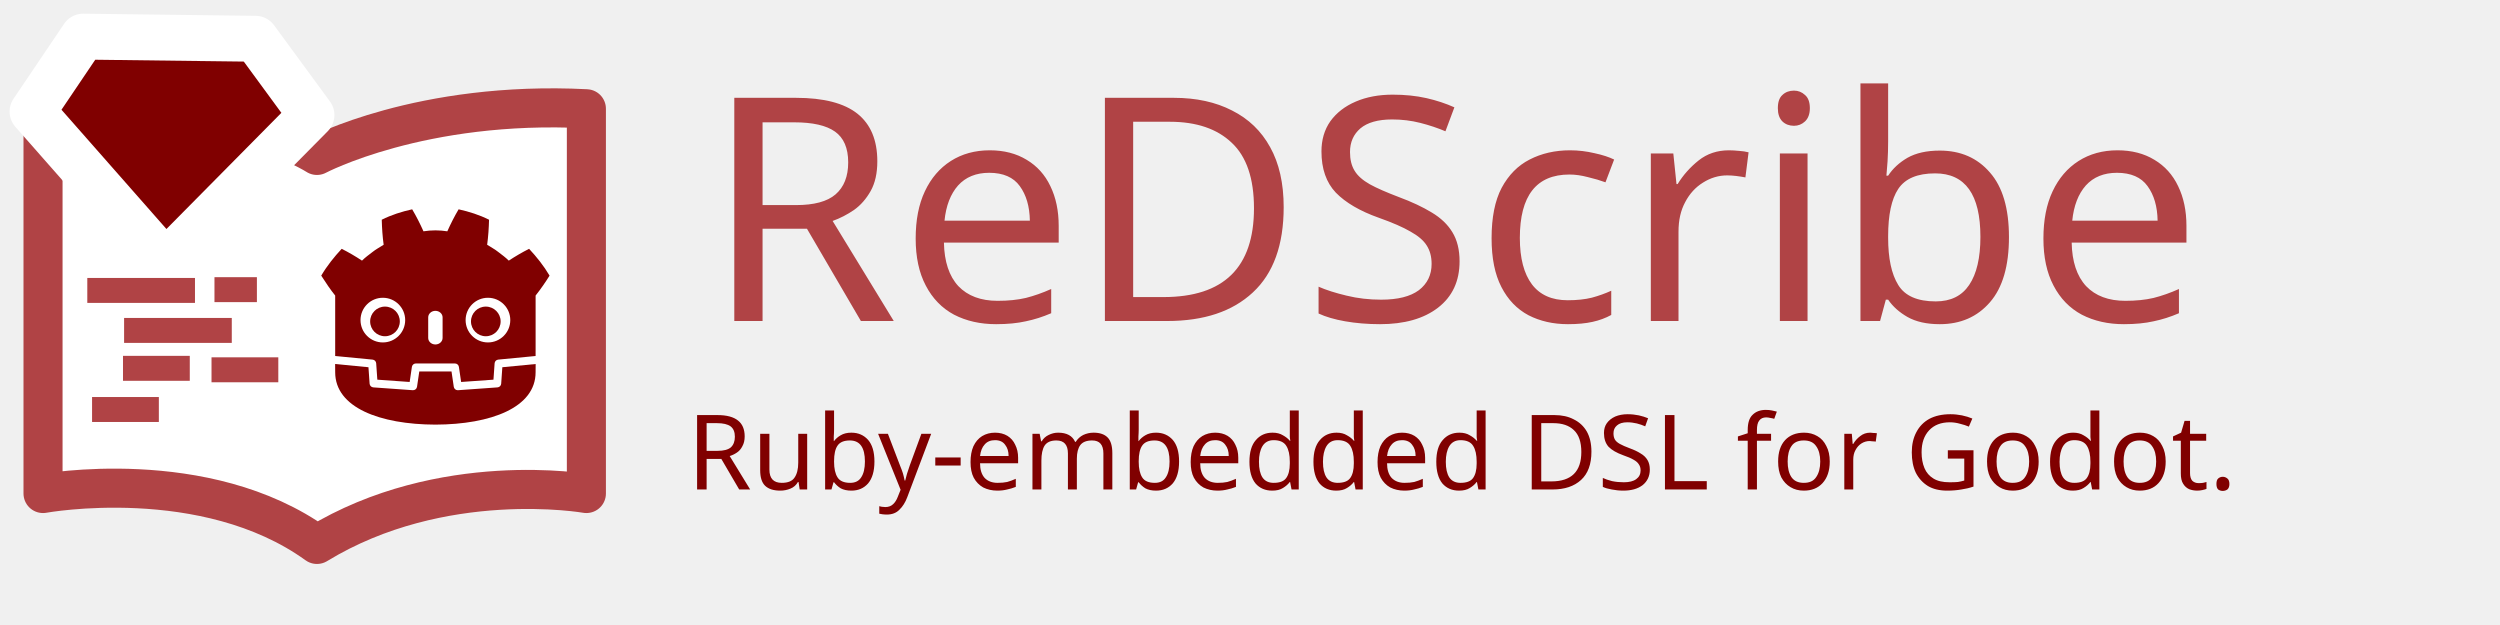
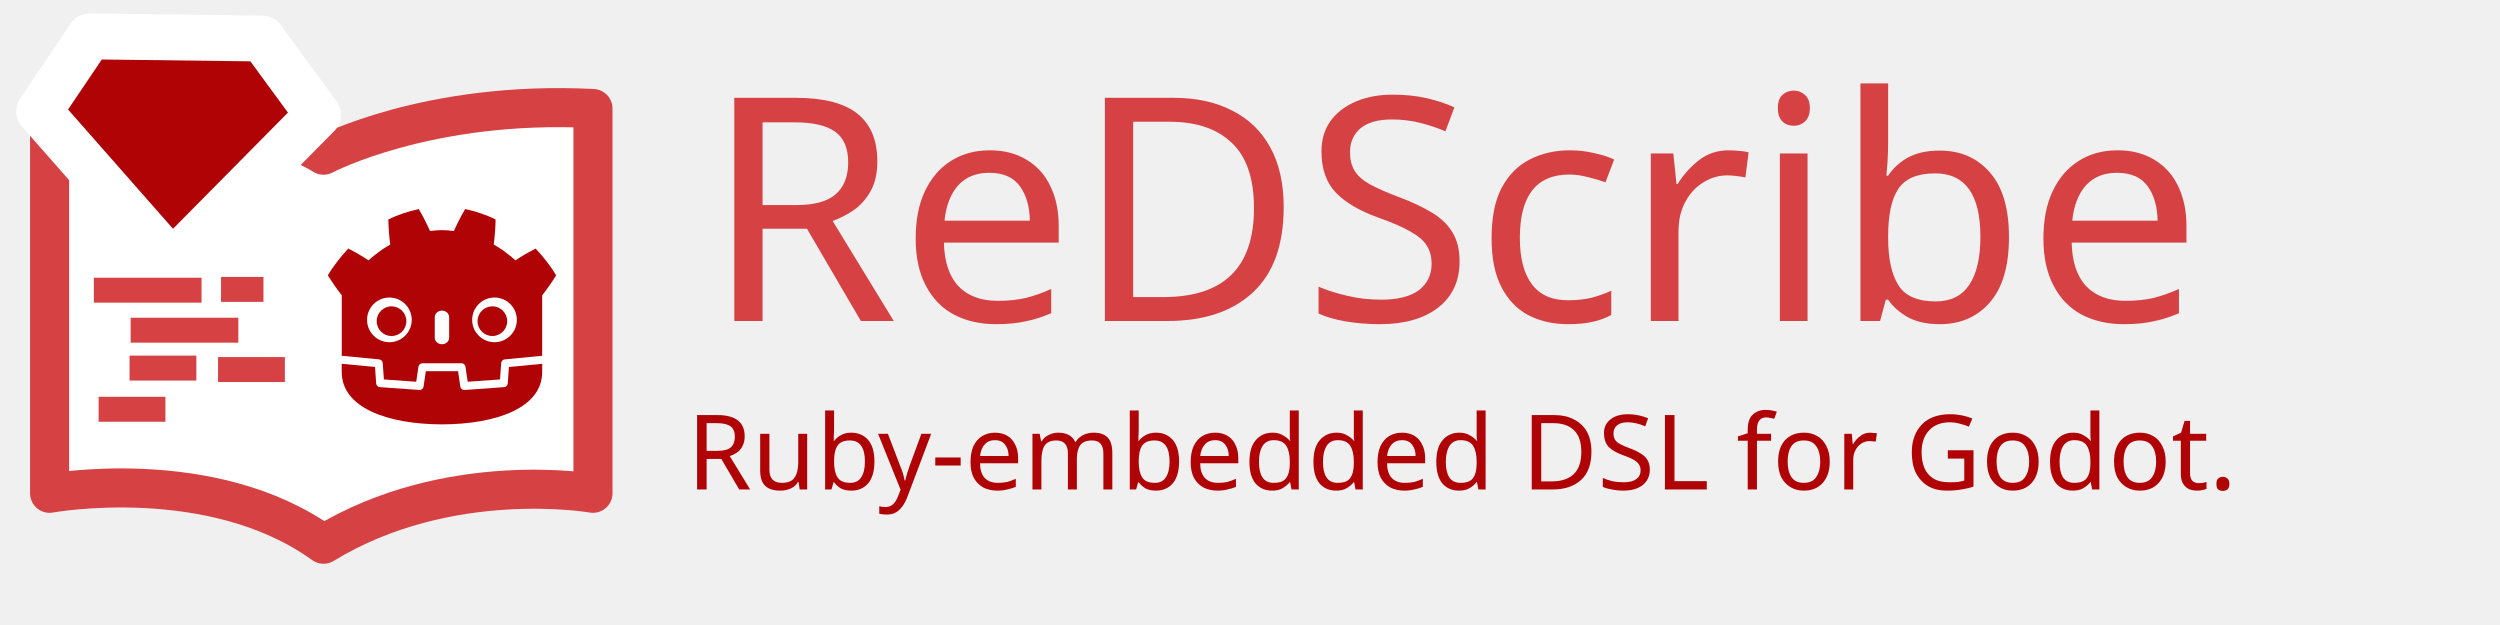
<svg xmlns="http://www.w3.org/2000/svg" width="512" height="128" viewBox="0 0 135.467 33.867" version="1.1" id="svg1" xml:space="preserve">
  <defs id="defs1" />
  <g id="layer1">
-     <path id="rect1" style="fill:#ffffff;stroke:#b04345;stroke-width:2.117;stroke-linejoin:round;stroke-dasharray:none;stroke-opacity:1" d="m 2.331,5.893 c 9.934,-0.69 14.843,2.529 14.843,2.529 0,0 5.635,-2.989 14.6,-2.529 V 26.742 c 0,0 -7.816,-1.379 -14.6,2.759 -6.057,-4.368 -14.843,-2.759 -14.843,-2.759 z" />
-     <g stroke-width="9.927" transform="matrix(0.01181012,0,0,0.01181012,17.43144,9.640561)" id="g10">
-       <path d="m 981.396,817.189 c 0,0 -1.527,-9.37 -2.42,-9.285 l -170.022,16.404 c -13.529,1.306 -24.036,12.095 -24.985,25.652 l -4.671,66.948 -131.536,9.384 -8.947,-60.674 c -1.992,-13.496 -13.778,-23.669 -27.419,-23.669 H 431.949 c -13.637,0 -25.422,10.173 -27.414,23.669 l -8.952,60.674 -131.536,-9.384 -4.671,-66.948 c -0.949,-13.562 -11.456,-24.351 -24.985,-25.657 L 64.284,807.903 c -0.879,-0.085 -1.522,9.295 -2.401,9.295 l -0.23,36.794 144.064,23.232 4.718,67.544 c 0.954,13.674 11.987,24.731 25.671,25.713 l 181.154,12.922 c 0.686,0.047 1.363,0.075 2.039,0.075 13.613,0 25.38,-10.178 27.372,-23.674 l 9.205,-62.432 h 131.597 l 9.205,62.432 c 1.988,13.491 13.768,23.669 27.4,23.669 0.667,0 1.335,-0.024 1.988,-0.07 l 181.177,-12.922 c 13.679,-0.982 24.717,-12.039 25.671,-25.713 l 4.713,-67.544 144.003,-23.336 z" fill="#ffffff" id="path3" style="stroke-width:46.65" />
-       <path d="m 61.881,539.751 v 223.271 28.359 25.807 c 0.507,0.005 1.015,0.024 1.518,0.07 L 233.486,833.659 c 8.909,0.86 15.892,8.031 16.513,16.959 l 5.244,75.082 148.368,10.587 10.22,-69.297 c 1.325,-8.985 9.032,-15.643 18.12,-15.643 h 179.448 c 9.083,0 16.79,6.659 18.115,15.643 l 10.22,69.297 148.373,-10.587 5.239,-75.082 c 0.625,-8.928 7.603,-16.094 16.513,-16.959 l 170.022,-16.4 c 0.503,-0.047 1.006,-0.066 1.513,-0.07 v -22.137 l 0.071,-0.024 V 539.751 c 23.951,-30.151 46.63,-63.41 64.006,-91.392 -26.554,-45.205 -59.091,-85.603 -93.869,-123.031 -32.254,16.235 -63.583,34.627 -93.173,54.199 -14.807,-14.717 -31.484,-26.756 -47.865,-39.341 -16.094,-12.927 -34.233,-22.405 -51.436,-33.448 5.122,-38.142 7.655,-75.693 8.674,-114.883 -44.387,-22.339 -91.721,-37.151 -139.6,-47.789 -19.116,32.128 -36.596,66.919 -51.821,100.931 -18.054,-3.017 -36.192,-4.135 -54.354,-4.351 v -0.028 c -0.127,0 -0.244,0.028 -0.352,0.028 -0.113,0 -0.23,-0.028 -0.343,-0.028 v 0.028 c -18.195,0.216 -36.319,1.335 -54.378,4.351 -15.216,-34.012 -32.687,-68.804 -51.831,-100.931 -47.855,10.639 -95.194,25.45 -139.576,47.789 1.015,39.19 3.548,76.74 8.684,114.883 -17.236,11.043 -35.351,20.521 -51.45,33.448 -16.357,12.584 -33.063,24.623 -47.874,39.341 -29.59,-19.572 -60.909,-37.964 -93.173,-54.199 -34.778,37.428 -67.295,77.826 -93.859,123.031 20.876,32.77 43.269,65.706 64.006,91.392 z" fill="#478cbf" id="path4" style="fill:#800000;stroke-width:46.65" />
-       <path d="m 828.807,868.632 -5.268,75.481 c -0.634,9.097 -7.871,16.339 -16.968,16.992 l -181.172,12.927 c -0.442,0.033 -0.883,0.047 -1.32,0.047 -9.003,0 -16.771,-6.607 -18.101,-15.648 L 595.588,887.974 H 447.76 l -10.39,70.458 c -1.396,9.483 -9.873,16.301 -19.421,15.601 L 236.777,961.105 c -9.097,-0.653 -16.334,-7.894 -16.968,-16.992 L 214.541,868.632 61.6,853.887 c 0.07,16.437 0.282,34.444 0.282,38.03 0,161.526 204.903,239.164 459.479,240.056 h 0.31 0.315 c 254.576,-0.893 459.409,-78.531 459.409,-240.056 0,-3.651 0.221,-21.583 0.296,-38.03 z" fill="#478cbf" id="path5" style="fill:#800000;stroke-width:46.65" />
-       <path d="m 383.064,652.372 c 0,56.633 -45.886,102.51 -102.501,102.51 -56.586,0 -102.487,-45.877 -102.487,-102.51 0,-56.596 45.9,-102.449 102.487,-102.449 56.614,0 102.501,45.853 102.501,102.449" fill="#ffffff" id="path6" style="stroke-width:46.65" />
-       <path d="m 358.4,658.452 c 0,37.564 -30.445,68.01 -68.038,68.01 -37.574,0 -68.038,-30.445 -68.038,-68.01 0,-37.564 30.464,-68.038 68.038,-68.038 37.593,0 68.038,30.473 68.038,68.038" fill="#414042" id="path7" style="fill:#800000;stroke-width:46.65" />
-       <path d="m 521.665,764.208 c -18.223,0 -32.992,-13.43 -32.992,-29.985 v -94.362 c 0,-16.541 14.769,-29.985 32.992,-29.985 18.223,0 33.025,13.444 33.025,29.985 v 94.362 c 0,16.555 -14.802,29.985 -33.025,29.985" fill="#ffffff" id="path8" style="stroke-width:46.65" />
-       <path d="m 660.284,652.372 c 0,56.633 45.886,102.51 102.51,102.51 56.581,0 102.477,-45.877 102.477,-102.51 0,-56.596 -45.896,-102.449 -102.477,-102.449 -56.624,0 -102.51,45.853 -102.51,102.449" fill="#ffffff" id="path9" style="stroke-width:46.65" />
-       <path d="m 684.954,658.452 c 0,37.564 30.436,68.01 68,68.01 37.602,0 68.038,-30.445 68.038,-68.01 0,-37.564 -30.436,-68.038 -68.038,-68.038 -37.564,0 -68,30.473 -68,68.038" fill="#414042" id="path10" style="fill:#800000;stroke-width:46.65" />
+     <text xml:space="preserve" style="font-size:16.933px;font-family:'Leelawadee UI';-inkscape-font-specification:'Leelawadee UI, Normal';text-align:start;writing-mode:lr-tb;direction:ltr;text-anchor:start;fill:#d64143;stroke-width:2.117;stroke-linejoin:round;fill-opacity:1" x="38.148" y="17.393" id="text1">
+       <tspan id="tspan1" style="font-style:normal;font-variant:normal;font-weight:normal;font-stretch:normal;font-size:16.933px;font-family:Menlo;-inkscape-font-specification:'Menlo, Normal';font-variant-ligatures:normal;font-variant-caps:normal;font-variant-numeric:normal;font-variant-east-asian:normal;stroke-width:2.117;fill:#d64143;fill-opacity:1" x="38.148" y="17.393">ReDScribe</tspan>
+     </text>
+     <text xml:space="preserve" style="font-size:5.644px;font-family:'Leelawadee UI';-inkscape-font-specification:'Leelawadee UI, Normal';text-align:start;writing-mode:lr-tb;direction:ltr;text-anchor:start;fill:#af0306;stroke-width:2.117;stroke-linejoin:round;fill-opacity:1" x="37.228" y="26.521" id="text1-8">
+       <tspan id="tspan1-8" style="font-style:normal;font-variant:normal;font-weight:normal;font-stretch:normal;font-size:5.644px;font-family:Menlo;-inkscape-font-specification:'Menlo, Normal';font-variant-ligatures:normal;font-variant-caps:normal;font-variant-numeric:normal;font-variant-east-asian:normal;fill:#af0306;stroke-width:2.117;fill-opacity:1" x="37.228" y="26.521">Ruby-embedded DSL for Godot.</tspan>
+     </text>
+     <g id="g4" transform="translate(6.431102,-29.96309)" style="display:inline">
+       <path id="rect1" style="fill:#ffffff;stroke:#d64143;stroke-width:2.117;stroke-linejoin:round;stroke-dasharray:none;stroke-opacity:1" d="m -3.744,35.843 c 9.934,-0.69 14.843,2.529 14.843,2.529 0,0 5.635,-2.989 14.6,-2.529 v 20.85 c 0,0 -7.816,-1.379 -14.6,2.759 -6.057,-4.368 -14.843,-2.759 -14.843,-2.759 z" />
+       <g id="g2-8" transform="translate(-6.075463,29.95043)">
+         <path d="m 29.022,19.292 c 0,0 -0.018,-0.111 -0.029,-0.11 l -2.008,0.194 c -0.16,0.015 -0.284,0.143 -0.295,0.303 l -0.055,0.791 -1.553,0.111 -0.106,-0.717 c -0.024,-0.159 -0.163,-0.28 -0.324,-0.28 h -2.119 c -0.161,0 -0.3,0.12 -0.324,0.28 l -0.106,0.717 -1.553,-0.111 -0.055,-0.791 c -0.011,-0.16 -0.135,-0.288 -0.295,-0.303 L 18.191,19.182 c -0.01,-9.99e-4 -0.018,0.11 -0.028,0.11 l -0.003,0.435 1.701,0.274 0.056,0.798 c 0.011,0.161 0.142,0.292 0.303,0.304 l 2.139,0.153 c 0.008,5.55e-4 0.016,8.88e-4 0.024,8.88e-4 0.161,0 0.3,-0.12 0.323,-0.28 l 0.109,-0.737 h 1.554 l 0.109,0.737 c 0.023,0.159 0.163,0.28 0.324,0.28 0.008,0 0.016,-2.78e-4 0.023,-8.33e-4 l 2.14,-0.153 c 0.162,-0.012 0.292,-0.142 0.303,-0.304 l 0.056,-0.798 1.701,-0.276 z" fill="#ffffff" id="path3" style="stroke-width:0.551" />
+         <path d="m 18.162,16.015 v 2.637 0.335 0.305 c 0.006,5.9e-5 0.012,2.78e-4 0.018,8.33e-4 l 2.009,0.194 c 0.105,0.01 0.188,0.095 0.195,0.2 l 0.062,0.887 1.752,0.125 0.121,-0.818 c 0.016,-0.106 0.107,-0.185 0.214,-0.185 h 2.119 c 0.107,0 0.198,0.079 0.214,0.185 l 0.121,0.818 1.752,-0.125 0.062,-0.887 c 0.007,-0.105 0.09,-0.19 0.195,-0.2 l 2.008,-0.194 c 0.006,-5.55e-4 0.012,-7.77e-4 0.018,-8.33e-4 V 19.03 l 8.39e-4,-2.78e-4 v -3.015 c 0.283,-0.356 0.551,-0.749 0.756,-1.079 -0.314,-0.534 -0.698,-1.011 -1.109,-1.453 -0.381,0.192 -0.751,0.409 -1.1,0.64 -0.175,-0.174 -0.372,-0.316 -0.565,-0.465 -0.19,-0.153 -0.404,-0.265 -0.607,-0.395 0.06,-0.45 0.09,-0.894 0.102,-1.357 -0.524,-0.264 -1.083,-0.439 -1.649,-0.564 -0.226,0.379 -0.432,0.79 -0.612,1.192 -0.213,-0.036 -0.427,-0.049 -0.642,-0.051 v -3.33e-4 c -0.002,0 -0.003,3.33e-4 -0.004,3.33e-4 -0.001,0 -0.003,-3.33e-4 -0.004,-3.33e-4 v 3.33e-4 c -0.215,0.003 -0.429,0.016 -0.642,0.051 -0.18,-0.402 -0.386,-0.813 -0.612,-1.192 -0.565,0.126 -1.124,0.301 -1.648,0.564 0.012,0.463 0.042,0.906 0.103,1.357 -0.204,0.13 -0.417,0.242 -0.608,0.395 -0.193,0.149 -0.39,0.291 -0.565,0.465 -0.349,-0.231 -0.719,-0.448 -1.1,-0.64 -0.411,0.442 -0.795,0.919 -1.108,1.453 0.247,0.387 0.511,0.776 0.756,1.079 z" fill="#478cbf" id="path4" style="fill:#af0306;fill-opacity:1;stroke-width:0.551" />
+         <path d="m 27.22,19.899 -0.062,0.891 c -0.007,0.107 -0.093,0.193 -0.2,0.201 l -2.14,0.153 c -0.005,3.88e-4 -0.01,5.55e-4 -0.016,5.55e-4 -0.106,0 -0.198,-0.078 -0.214,-0.185 l -0.123,-0.832 h -1.746 l -0.123,0.832 c -0.016,0.112 -0.117,0.193 -0.229,0.184 l -2.14,-0.153 c -0.107,-0.008 -0.193,-0.093 -0.2,-0.201 l -0.062,-0.891 -1.806,-0.174 c 8.33e-4,0.194 0.003,0.407 0.003,0.449 0,1.908 2.42,2.825 5.427,2.835 h 0.004 0.004 c 3.007,-0.011 5.426,-0.927 5.426,-2.835 0,-0.043 0.003,-0.255 0.004,-0.449 z" fill="#478cbf" id="path5" style="fill:#af0306;fill-opacity:1;stroke-width:0.551" />
+         <path d="m 21.955,17.345 c 0,0.669 -0.542,1.211 -1.211,1.211 -0.668,0 -1.21,-0.542 -1.21,-1.211 0,-0.668 0.542,-1.21 1.21,-1.21 0.669,0 1.211,0.542 1.211,1.21" fill="#ffffff" id="path6" style="stroke-width:0.551" />
+         <path d="m 21.664,17.417 c 0,0.444 -0.36,0.803 -0.804,0.803 -0.444,0 -0.804,-0.36 -0.804,-0.803 0,-0.444 0.36,-0.804 0.804,-0.804 0.444,0 0.804,0.36 0.804,0.804" fill="#414042" id="path7" style="fill:#af0306;fill-opacity:1;stroke-width:0.551" />
+         <path d="m 23.592,18.666 c -0.215,0 -0.39,-0.159 -0.39,-0.354 v -1.114 c 0,-0.195 0.174,-0.354 0.39,-0.354 0.215,0 0.39,0.159 0.39,0.354 v 1.114 c 0,0.196 -0.175,0.354 -0.39,0.354" fill="#ffffff" id="path8" style="stroke-width:0.551" />
+         <path d="m 25.229,17.345 c 0,0.669 0.542,1.211 1.211,1.211 0.668,0 1.21,-0.542 1.21,-1.211 0,-0.668 -0.542,-1.21 -1.21,-1.21 -0.669,0 -1.211,0.542 -1.211,1.21" fill="#ffffff" id="path9" style="stroke-width:0.551" />
+         <path d="m 25.521,17.417 c 0,0.444 0.359,0.803 0.803,0.803 0.444,0 0.804,-0.36 0.804,-0.803 0,-0.444 -0.359,-0.804 -0.804,-0.804 -0.444,0 -0.803,0.36 -0.803,0.804" fill="#414042" id="path10" style="fill:#af0306;fill-opacity:1;stroke-width:0.551" />
+       </g>
+       <path id="path2" style="fill:#af0306;fill-opacity:1;stroke:#ffffff;stroke-width:2.487;stroke-linejoin:round;stroke-dasharray:none" d="m 10.802,36.185 -7.912,7.996 -7.202,-8.184 2.742,-4.062 9.341,0.116 z" />
+       <g id="g3-2" transform="translate(-6.075463,29.95043)">
+         <rect style="fill:#d64143;fill-opacity:1;stroke:none;stroke-width:0.76;stroke-linejoin:round;stroke-dasharray:none;stroke-opacity:1" id="rect13-6-3-6" width="3.619" height="1.352" x="11.461" y="19.362" />
+         <rect style="fill:#d64143;fill-opacity:1;stroke:none;stroke-width:0.965;stroke-linejoin:round;stroke-dasharray:none;stroke-opacity:1" id="rect13" width="5.835" height="1.352" x="4.73" y="15.061" />
+         <rect style="fill:#d64143;fill-opacity:1;stroke:none;stroke-width:0.965;stroke-linejoin:round;stroke-dasharray:none;stroke-opacity:1" id="rect13-6" width="5.835" height="1.352" x="6.724" y="17.229" />
+         <rect style="fill:#d64143;fill-opacity:1;stroke:none;stroke-width:0.76;stroke-linejoin:round;stroke-dasharray:none;stroke-opacity:1" id="rect13-6-3" width="3.619" height="1.352" x="6.664" y="19.282" />
+         <rect style="fill:#d64143;fill-opacity:1;stroke:none;stroke-width:0.76;stroke-linejoin:round;stroke-dasharray:none;stroke-opacity:1" id="rect13-6-3-6-6" width="3.619" height="1.352" x="4.988" y="21.514" />
+         <rect style="fill:#d64143;fill-opacity:1;stroke:none;stroke-width:0.606;stroke-linejoin:round;stroke-dasharray:none;stroke-opacity:1" id="rect13-1" width="2.299" height="1.352" x="11.621" y="15.019" />
+       </g>
    </g>
-     <path id="path2" style="fill:#800000;stroke:#ffffff;stroke-width:2.487;stroke-linejoin:round;stroke-dasharray:none" d="M 16.877,6.235 8.965,14.231 1.763,6.047 4.505,1.985 13.846,2.101 Z" />
-     <g id="g13" transform="translate(0.04800337,0.4864876)">
-       <rect style="fill:#b04345;fill-opacity:1;stroke:none;stroke-width:0.965;stroke-linejoin:round;stroke-dasharray:none;stroke-opacity:1" id="rect13" width="5.835" height="1.352" x="4.682" y="14.575" />
-       <rect style="fill:#b04345;fill-opacity:1;stroke:none;stroke-width:0.965;stroke-linejoin:round;stroke-dasharray:none;stroke-opacity:1" id="rect13-6" width="5.835" height="1.352" x="6.676" y="16.742" />
-       <rect style="fill:#b04345;fill-opacity:1;stroke:none;stroke-width:0.76;stroke-linejoin:round;stroke-dasharray:none;stroke-opacity:1" id="rect13-6-3" width="3.619" height="1.352" x="6.616" y="18.796" />
-       <rect style="fill:#b04345;fill-opacity:1;stroke:none;stroke-width:0.76;stroke-linejoin:round;stroke-dasharray:none;stroke-opacity:1" id="rect13-6-3-6" width="3.619" height="1.352" x="11.413" y="18.876" />
-       <rect style="fill:#b04345;fill-opacity:1;stroke:none;stroke-width:0.76;stroke-linejoin:round;stroke-dasharray:none;stroke-opacity:1" id="rect13-6-3-6-6" width="3.619" height="1.352" x="4.94" y="21.027" />
-       <rect style="fill:#b04345;fill-opacity:1;stroke:none;stroke-width:0.606;stroke-linejoin:round;stroke-dasharray:none;stroke-opacity:1" id="rect13-1" width="2.299" height="1.352" x="11.573" y="14.533" />
-     </g>
-     <text xml:space="preserve" style="font-size:16.933px;font-family:'Leelawadee UI';-inkscape-font-specification:'Leelawadee UI, Normal';text-align:start;writing-mode:lr-tb;direction:ltr;text-anchor:start;fill:#b04345;stroke-width:2.117;stroke-linejoin:round" x="38.148" y="17.393" id="text1">
-       <tspan id="tspan1" style="font-style:normal;font-variant:normal;font-weight:normal;font-stretch:normal;font-size:16.933px;font-family:Menlo;-inkscape-font-specification:'Menlo, Normal';font-variant-ligatures:normal;font-variant-caps:normal;font-variant-numeric:normal;font-variant-east-asian:normal;stroke-width:2.117" x="38.148" y="17.393">ReDScribe</tspan>
-     </text>
-     <text xml:space="preserve" style="font-size:5.644px;font-family:'Leelawadee UI';-inkscape-font-specification:'Leelawadee UI, Normal';text-align:start;writing-mode:lr-tb;direction:ltr;text-anchor:start;fill:#800000;stroke-width:2.117;stroke-linejoin:round" x="37.228" y="26.521" id="text1-8">
-       <tspan id="tspan1-8" style="font-style:normal;font-variant:normal;font-weight:normal;font-stretch:normal;font-size:5.644px;font-family:Menlo;-inkscape-font-specification:'Menlo, Normal';font-variant-ligatures:normal;font-variant-caps:normal;font-variant-numeric:normal;font-variant-east-asian:normal;fill:#800000;stroke-width:2.117" x="37.228" y="26.521">Ruby-embedded DSL for Godot.</tspan>
-     </text>
  </g>
</svg>
